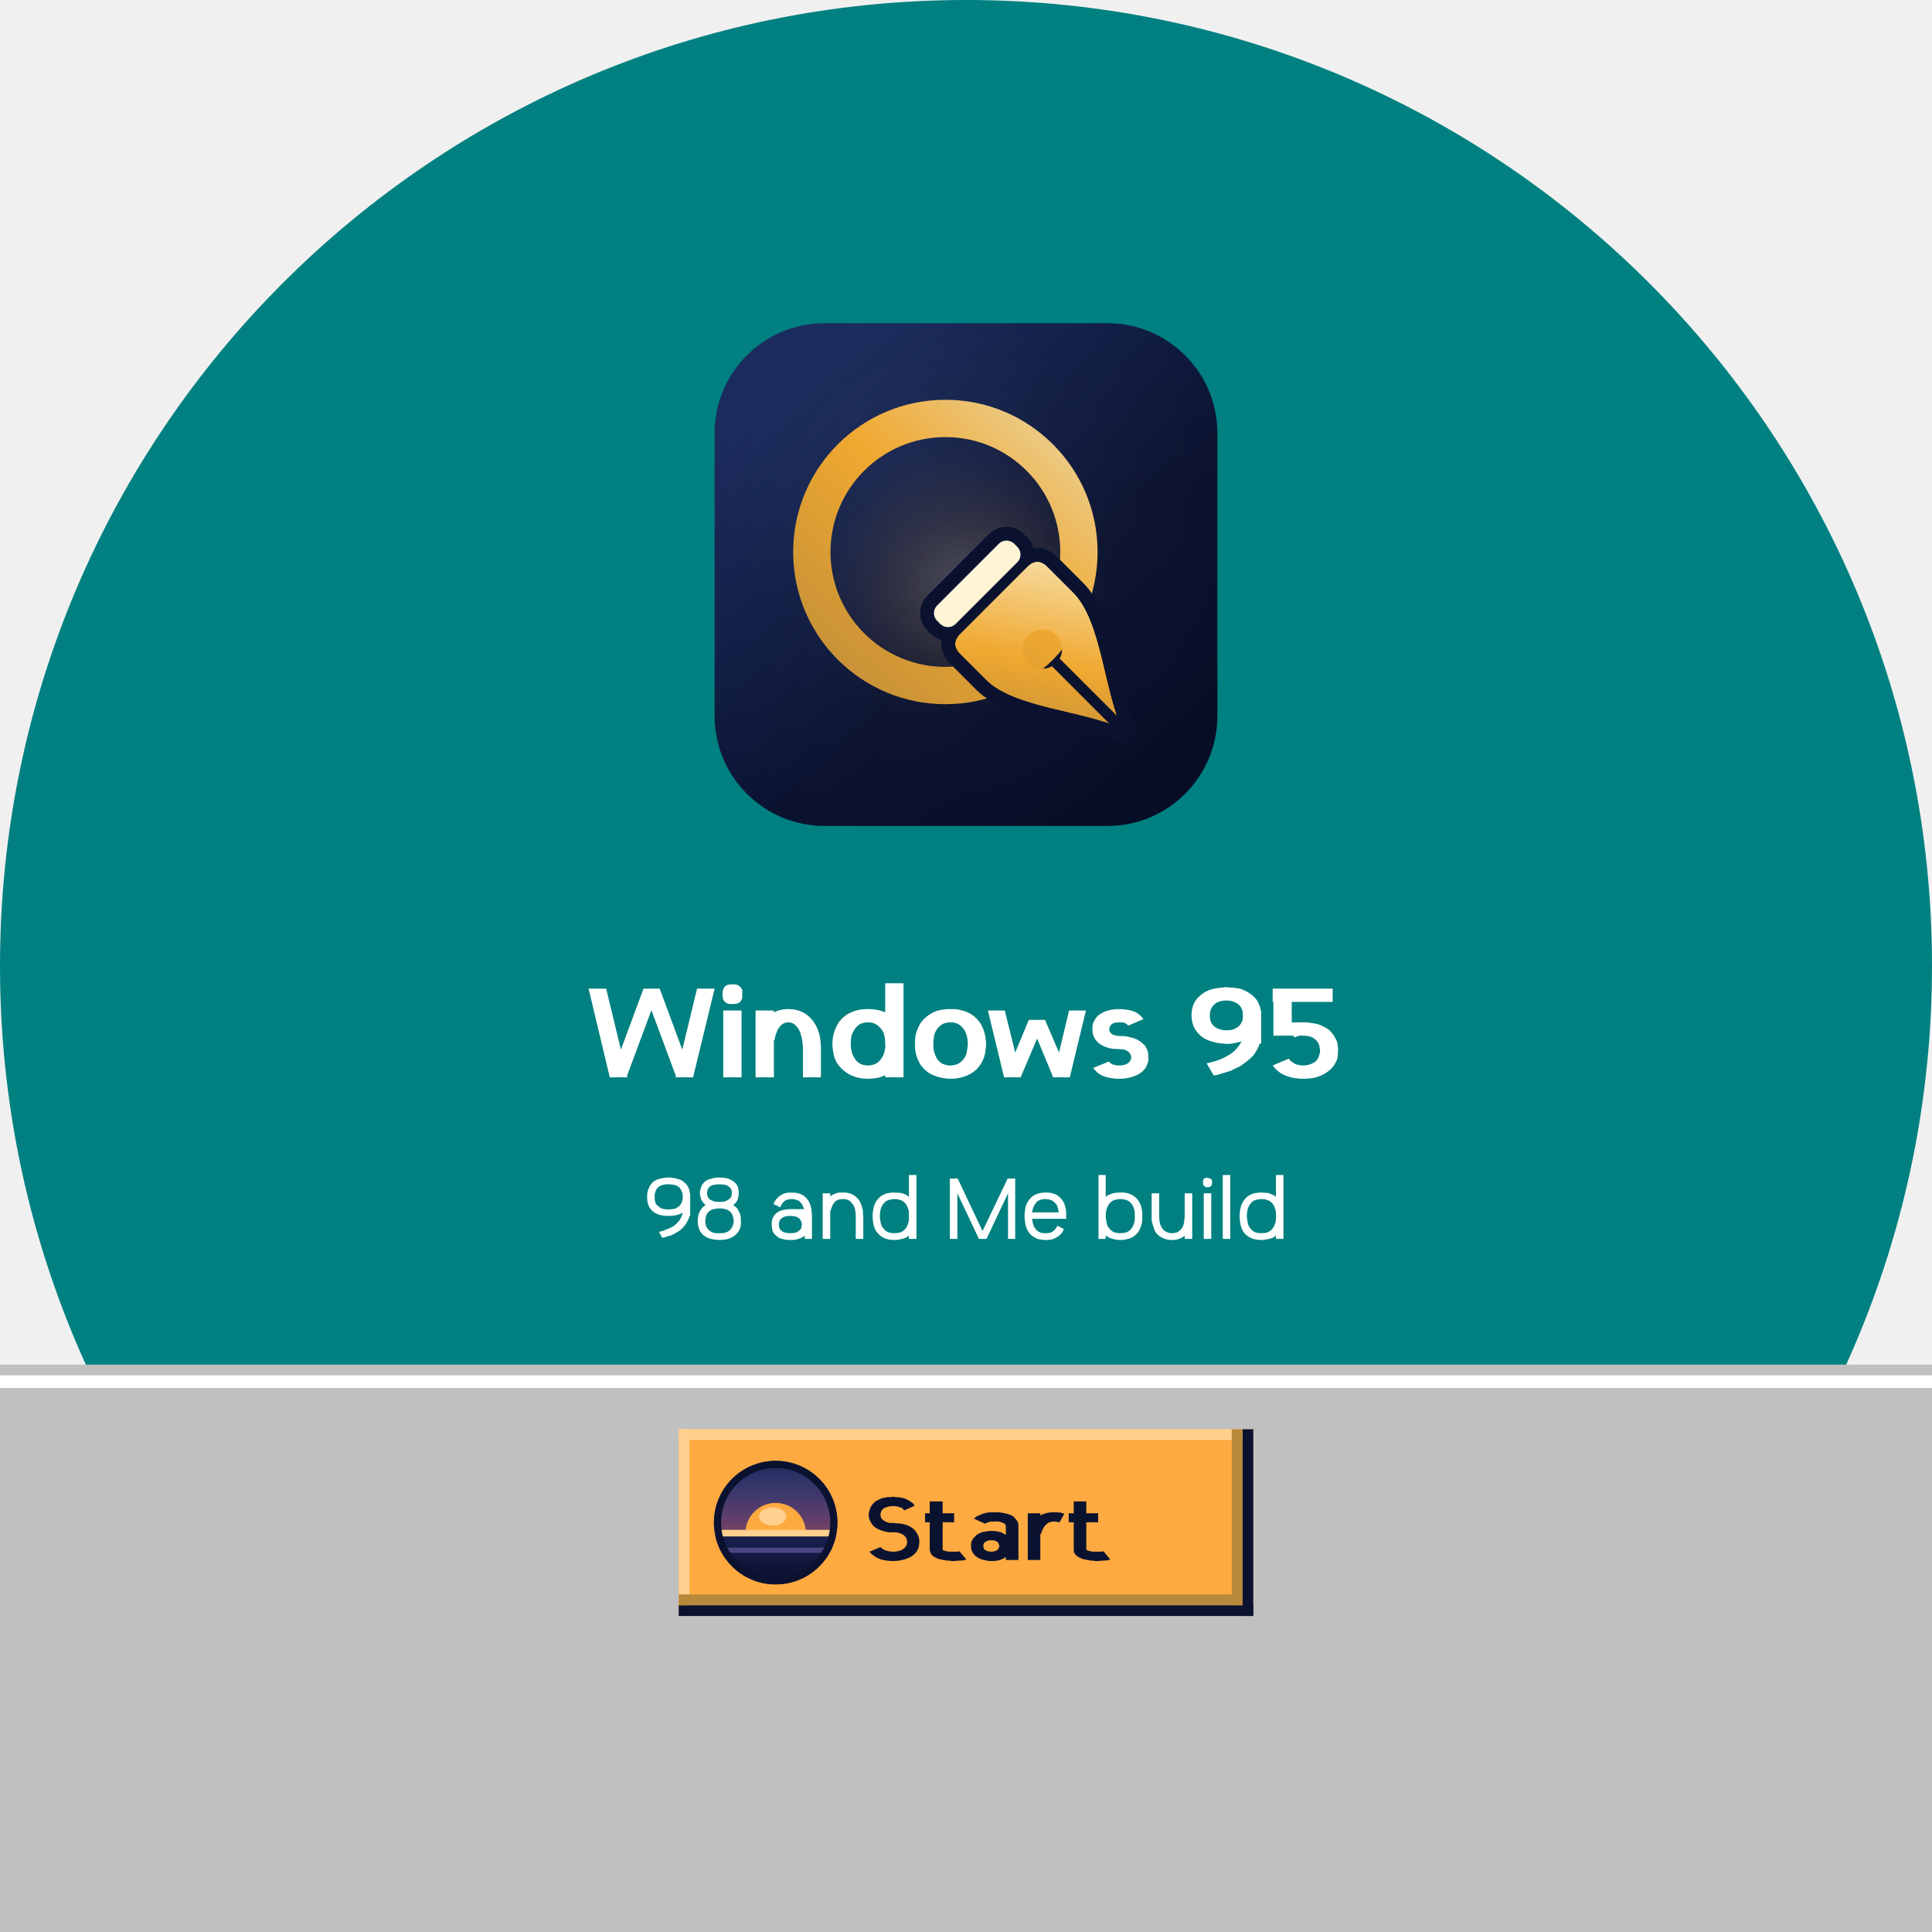
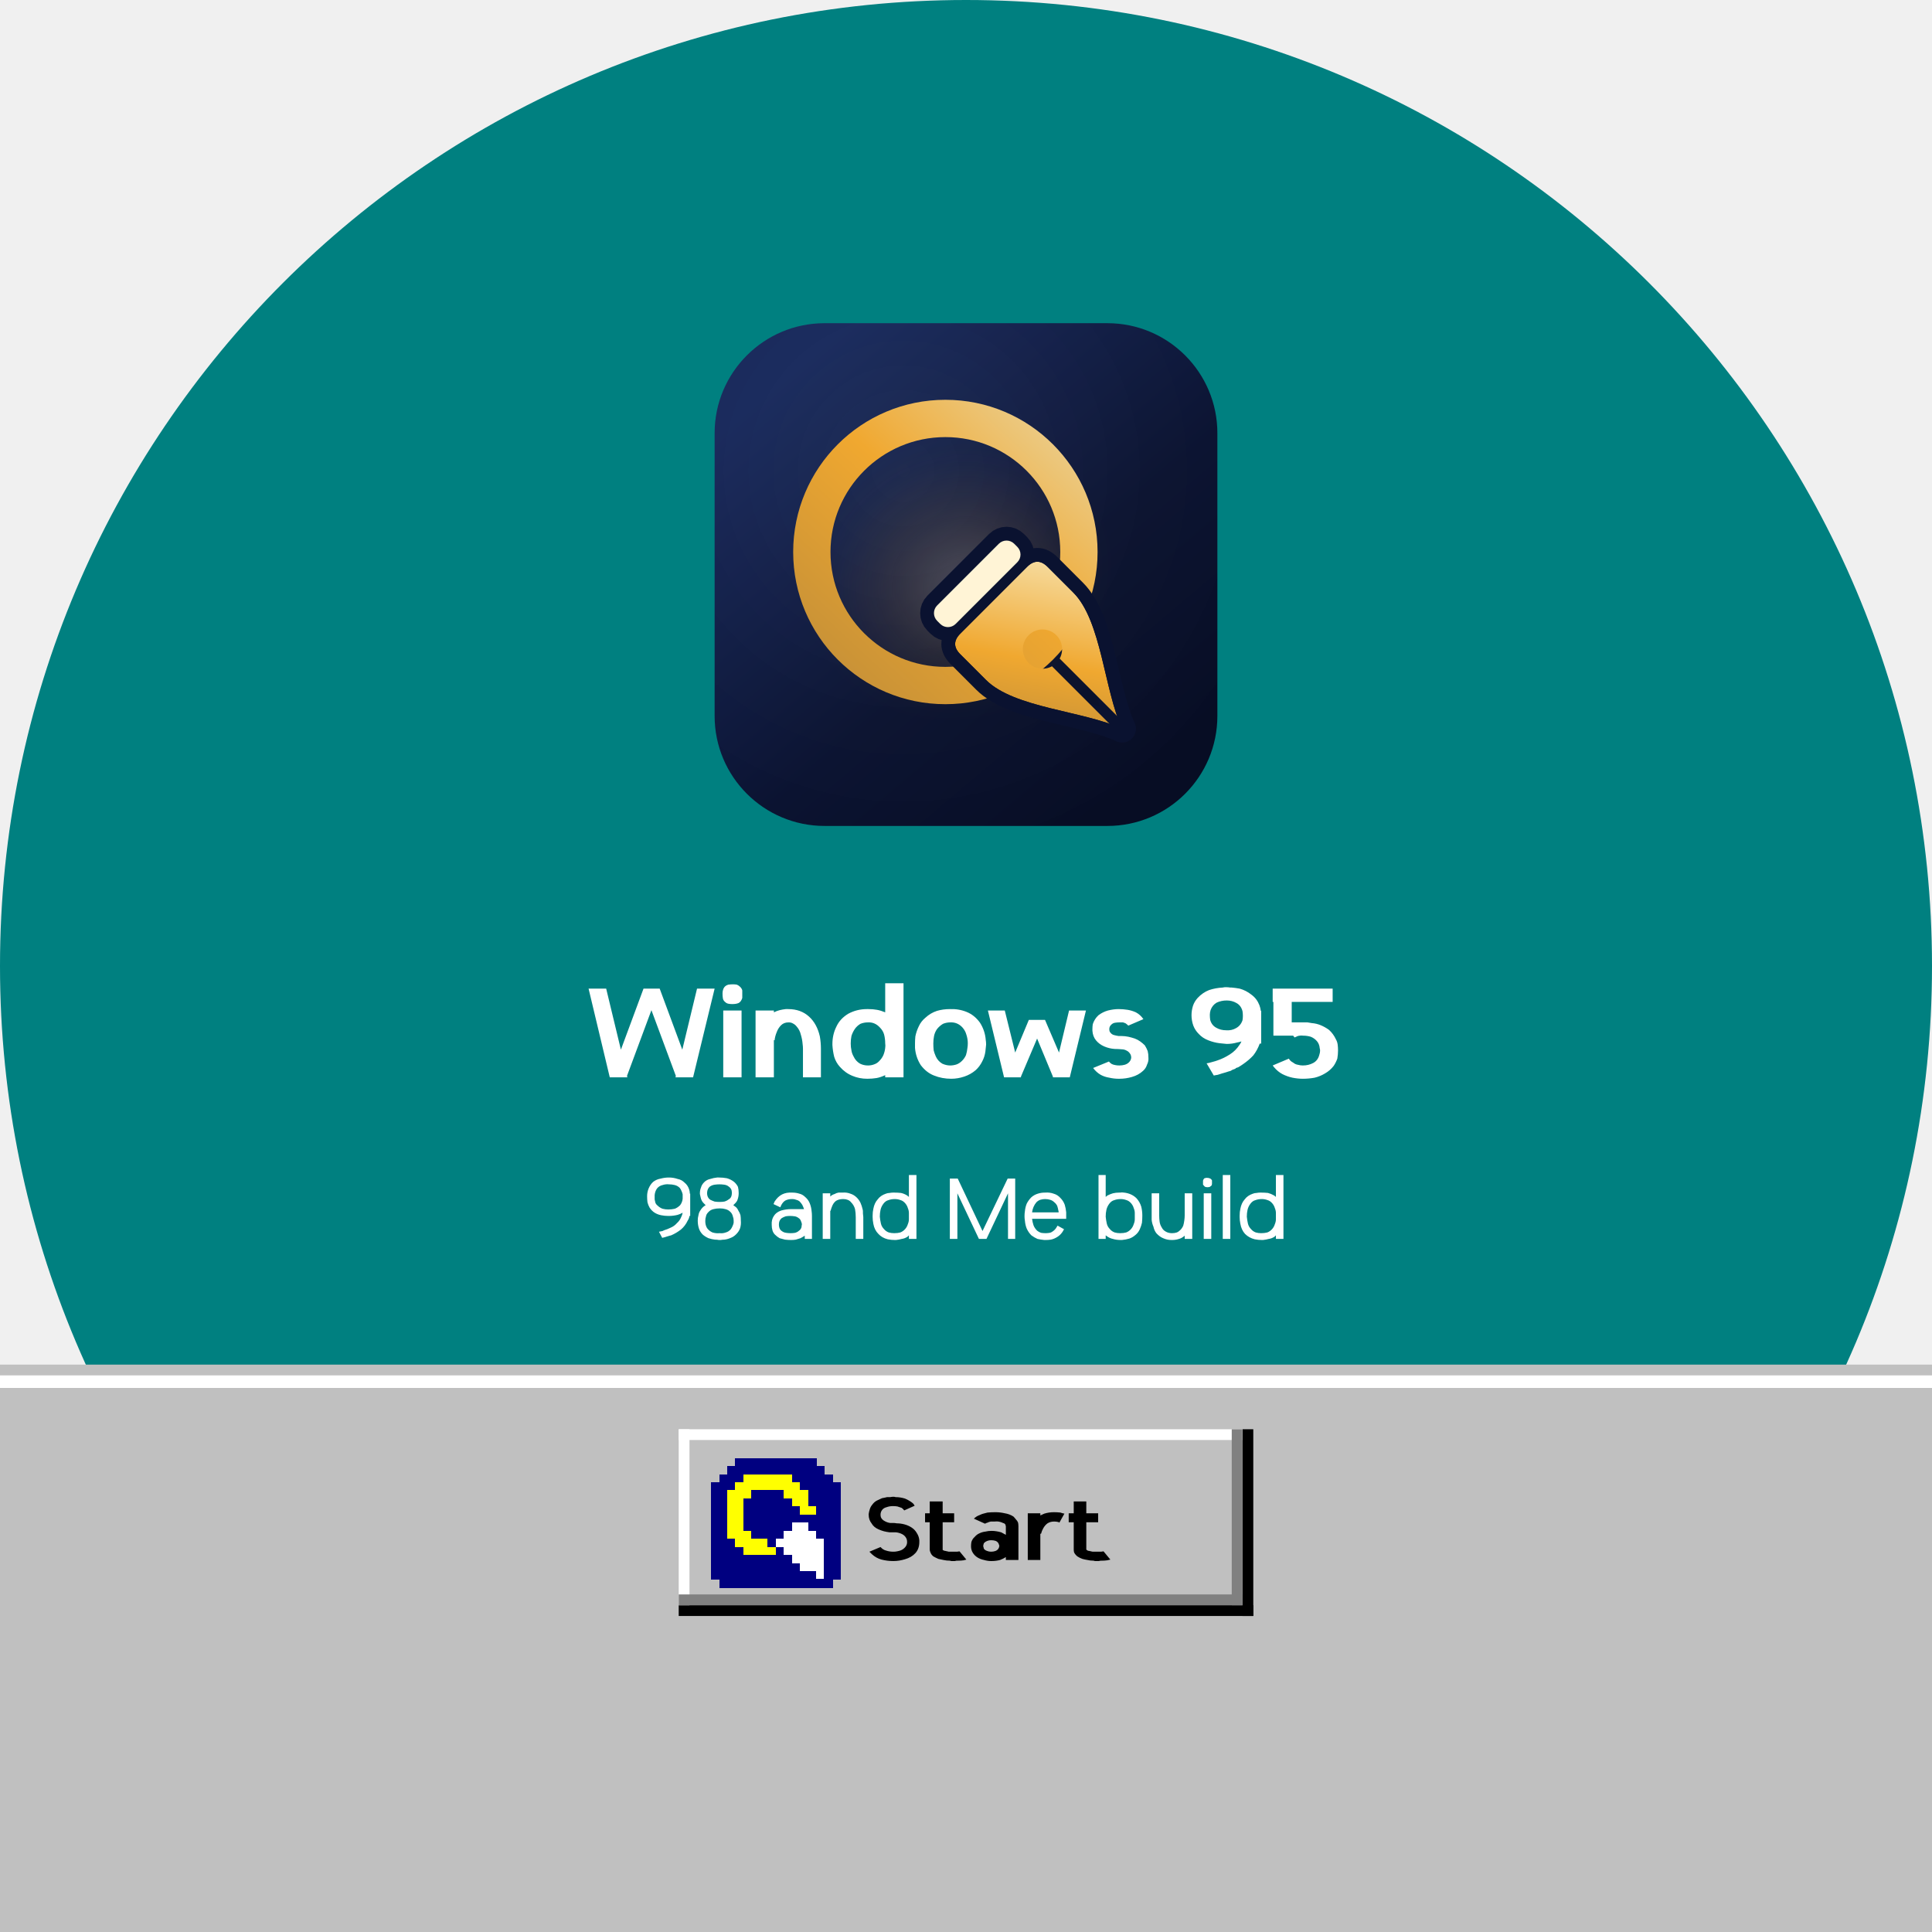
<svg xmlns="http://www.w3.org/2000/svg" width="53.8mm" height="53.8mm" viewBox="-1.5 -1.5 53.8 53.8" data-trim="0 0 50.8 50.8" data-bleed="1.5">
  <g data-shape="round">
    <circle cx="25.4" cy="25.4" r="26.9" fill="#008080" />
    <svg x="18.4" y="7.5" width="14" height="14" viewBox="0 0 1024 1024">
      <defs>
        <linearGradient id="s-w95-emblem-bg" x1="160" y1="96" x2="864" y2="928" gradientUnits="userSpaceOnUse">
          <stop offset="0" stop-color="#16275a" />
          <stop offset=".6" stop-color="#0a1230" />
          <stop offset="1" stop-color="#070d24" />
        </linearGradient>
        <radialGradient id="s-w95-emblem-bloom" cx="0" cy="0" r="1" gradientUnits="userSpaceOnUse" gradientTransform="translate(384 300) scale(820)">
          <stop offset="0" stop-color="#fff" stop-opacity=".05" />
          <stop offset=".55" stop-color="#fff" stop-opacity=".015" />
          <stop offset="1" stop-color="#fff" stop-opacity="0" />
        </radialGradient>
        <linearGradient id="s-w95-emblem-brand" x1="200" y1="860" x2="840" y2="170" gradientUnits="userSpaceOnUse">
          <stop offset="0" stop-color="#b8893a" />
          <stop offset=".55" stop-color="#f0a830" />
          <stop offset="1" stop-color="#e9dcb0" />
        </linearGradient>
        <linearGradient id="s-w95-emblem-nib" x1="0" y1="1" x2="1" y2="0">
          <stop offset="0" stop-color="#b8893a" />
          <stop offset=".5" stop-color="#f0a830" />
          <stop offset="1" stop-color="#f6dca0" />
        </linearGradient>
        <radialGradient id="s-w95-emblem-glow" cx="0" cy="0" r="1" gradientUnits="userSpaceOnUse" gradientTransform="translate(512 540) scale(300 280)">
          <stop offset="0" stop-color="#fff4d6" stop-opacity=".26" />
          <stop offset=".55" stop-color="#f0a830" stop-opacity=".1" />
          <stop offset="1" stop-color="#f0a830" stop-opacity="0" />
        </radialGradient>
        <filter id="s-w95-emblem-soft" x="-40%" y="-40%" width="180%" height="180%" color-interpolation-filters="sRGB">
          <feGaussianBlur stdDeviation="36" />
        </filter>
      </defs>
      <rect width="1024" height="1024" rx="224" fill="url(#s-w95-emblem-bg)" />
      <rect width="1024" height="1024" rx="224" fill="url(#s-w95-emblem-bloom)" />
      <ellipse cx="470" cy="470" rx="280" ry="280" fill="url(#s-w95-emblem-glow)" filter="url(#s-w95-emblem-soft)" />
      <circle cx="470" cy="466" r="272" fill="none" stroke="url(#s-w95-emblem-brand)" stroke-width="76" />
      <g transform="translate(830 826) rotate(-45) scale(0.74)">
        <path d="M0 0C-40 -110 -170 -250 -170 -360L-170 -460Q-170 -500 -130 -500L130 -500Q170 -500 170 -460L170 -360C170 -250 40 -110 0 0Z" fill="none" stroke="#0a1230" stroke-width="76" stroke-linejoin="round" />
        <rect x="-150" y="-600" width="300" height="72" rx="30" fill="none" stroke="#0a1230" stroke-width="76" />
        <mask id="s-w95-emblem-mq" maskUnits="userSpaceOnUse" x="-200" y="-520" width="400" height="540">
          <path d="M0 0C-40 -110 -170 -250 -170 -360L-170 -460Q-170 -500 -130 -500L130 -500Q170 -500 170 -460L170 -360C170 -250 40 -110 0 0Z" fill="#fff" />
          <path d="M0 -10V-270" stroke="#000" stroke-width="30" stroke-linecap="round" />
          <circle cx="0" cy="-310" r="54" fill="#000" />
        </mask>
        <path d="M0 0C-40 -110 -170 -250 -170 -360L-170 -460Q-170 -500 -130 -500L130 -500Q170 -500 170 -460L170 -360C170 -250 40 -110 0 0Z" fill="url(#s-w95-emblem-nib)" mask="url(#s-w95-emblem-mq)" />
        <rect x="-150" y="-600" width="300" height="72" rx="30" fill="#fff4d6" />
      </g>
    </svg>
    <path data-text="Windows 95" data-pt="10" fill="#ffffff" d="M15.79 27.73L16.42 26.03L16.87 26.03L17.5 27.73L17.91 26.03L18.4 26.03L17.8 28.5L17.31 28.5L17.32 28.46L16.64 26.63L15.96 28.46L15.97 28.5L15.48 28.5L14.89 26.03L15.38 26.03L15.79 27.73ZM19.17 26.29Q19.14 26.39 19.07 26.43Q19 26.46 18.9 26.46Q18.89 26.46 18.88 26.46Q18.83 26.46 18.78 26.45Q18.73 26.44 18.69 26.4Q18.64 26.36 18.63 26.3Q18.62 26.24 18.62 26.17Q18.62 26.12 18.63 26.08Q18.64 26.03 18.67 25.99Q18.71 25.94 18.78 25.92Q18.84 25.91 18.91 25.91L18.91 25.91Q18.97 25.91 19.02 25.92Q19.07 25.94 19.11 25.98Q19.16 26.03 19.17 26.08Q19.17 26.14 19.17 26.2Q19.17 26.25 19.17 26.29ZM19.15 28.5L18.64 28.5L18.64 26.64L19.15 26.64L19.15 28.5ZM20.86 28.5L20.86 27.71Q20.86 27.64 20.85 27.57Q20.84 27.44 20.8 27.31Q20.77 27.18 20.68 27.08Q20.64 27.03 20.58 27Q20.53 26.97 20.46 26.97Q20.33 26.97 20.25 27.05Q20.17 27.13 20.13 27.24Q20.08 27.36 20.07 27.47L20.05 27.46L20.05 28.5L19.54 28.5L19.54 26.64L20.05 26.64L20.05 26.69Q20.13 26.65 20.21 26.63Q20.29 26.61 20.38 26.6Q20.42 26.6 20.45 26.6Q20.8 26.6 21.03 26.81Q21.25 27.01 21.33 27.36Q21.36 27.53 21.36 27.71L21.36 28.5L20.86 28.5ZM22.91 28.52Q22.79 28.54 22.65 28.54Q22.43 28.54 22.24 28.46Q22.04 28.38 21.89 28.21Q21.78 28.09 21.73 27.93Q21.69 27.77 21.68 27.6Q21.68 27.58 21.68 27.57Q21.68 27.31 21.79 27.09Q21.89 26.87 22.12 26.73Q22.36 26.6 22.64 26.6Q22.66 26.6 22.68 26.6Q22.81 26.6 22.92 26.62Q23.03 26.64 23.15 26.69L23.15 25.88L23.66 25.88L23.66 28.5L23.15 28.5L23.15 28.44Q23.02 28.5 22.91 28.52ZM22.21 27.75Q22.22 27.83 22.27 27.92Q22.33 28.05 22.45 28.12Q22.55 28.17 22.67 28.17Q22.76 28.17 22.84 28.14Q22.93 28.11 22.99 28.04Q23.06 27.97 23.1 27.88Q23.14 27.78 23.15 27.68Q23.16 27.62 23.15 27.55Q23.15 27.43 23.12 27.31Q23.09 27.2 23 27.11Q22.86 26.96 22.67 26.97Q22.56 26.97 22.46 27.01Q22.36 27.07 22.3 27.16Q22.24 27.25 22.21 27.35Q22.19 27.45 22.19 27.56Q22.19 27.66 22.21 27.75ZM25.94 27.78Q25.92 27.93 25.85 28.06Q25.78 28.2 25.67 28.3Q25.53 28.42 25.35 28.48Q25.17 28.54 24.99 28.54Q24.73 28.54 24.51 28.45Q24.3 28.37 24.14 28.16Q24.07 28.05 24.03 27.93Q23.99 27.81 23.98 27.68Q23.98 27.61 23.98 27.55Q23.98 27.46 23.99 27.36Q24.02 27.21 24.09 27.07Q24.15 26.94 24.27 26.84Q24.41 26.71 24.59 26.65Q24.76 26.6 24.95 26.6Q25.2 26.59 25.42 26.68Q25.64 26.77 25.79 26.98Q25.86 27.09 25.9 27.21Q25.94 27.33 25.95 27.46Q25.96 27.52 25.96 27.59Q25.95 27.68 25.94 27.78ZM24.5 27.75Q24.52 27.83 24.56 27.92Q24.62 28.05 24.74 28.12Q24.85 28.17 24.96 28.17Q25.05 28.17 25.14 28.14Q25.22 28.11 25.29 28.04Q25.36 27.97 25.4 27.88Q25.43 27.78 25.44 27.68Q25.45 27.62 25.45 27.55Q25.45 27.43 25.41 27.31Q25.38 27.2 25.3 27.11Q25.16 26.96 24.96 26.97Q24.86 26.97 24.76 27.01Q24.66 27.07 24.59 27.16Q24.53 27.25 24.51 27.35Q24.49 27.45 24.49 27.56Q24.49 27.66 24.5 27.75ZM26.77 27.81L27.15 26.9L27.6 26.9L27.99 27.81L28.27 26.64L28.74 26.64L28.29 28.5L27.82 28.5L27.82 28.48L27.38 27.42L26.93 28.48L26.93 28.5L26.46 28.5L26.01 26.64L26.48 26.64L26.77 27.81ZM29.73 27.35Q29.82 27.35 29.92 27.37Q30.01 27.39 30.1 27.42Q30.18 27.45 30.25 27.5Q30.32 27.55 30.38 27.61Q30.43 27.69 30.46 27.77Q30.48 27.85 30.48 27.95Q30.49 28.05 30.44 28.15Q30.41 28.25 30.33 28.32Q30.2 28.44 30.02 28.49Q29.85 28.54 29.67 28.54Q29.66 28.54 29.65 28.54Q29.52 28.54 29.39 28.51Q29.26 28.49 29.15 28.43Q29.03 28.36 28.94 28.24L29.38 28.06Q29.41 28.1 29.46 28.13Q29.5 28.15 29.56 28.16Q29.61 28.17 29.67 28.17Q29.75 28.17 29.82 28.15Q29.89 28.13 29.94 28.08Q29.99 28.03 30 27.96Q30 27.95 30 27.94Q30 27.9 29.98 27.86Q29.94 27.79 29.88 27.76Q29.81 27.72 29.74 27.72Q29.64 27.71 29.54 27.71Q29.39 27.7 29.25 27.64Q29.11 27.58 29.02 27.47Q28.93 27.36 28.92 27.2Q28.92 27.18 28.92 27.16Q28.92 27.09 28.93 27.02Q28.98 26.87 29.09 26.77Q29.21 26.68 29.35 26.64Q29.51 26.6 29.65 26.6Q29.77 26.6 29.9 26.62Q30.02 26.64 30.13 26.69Q30.26 26.76 30.34 26.88L29.92 27.06Q29.89 27.03 29.85 27Q29.81 26.98 29.77 26.97Q29.72 26.97 29.67 26.97Q29.61 26.97 29.55 26.98Q29.49 26.99 29.45 27.03Q29.39 27.08 29.39 27.16Q29.39 27.21 29.41 27.24Q29.45 27.3 29.51 27.32Q29.58 27.34 29.65 27.35L29.73 27.35ZM33.62 26.65L33.62 27.56L33.58 27.56Q33.51 27.75 33.4 27.89Q33.28 28.02 33.12 28.13Q33.05 28.18 32.98 28.22L32.92 28.24L32.9 28.26L32.85 28.28L32.82 28.29L32.77 28.32L32.7 28.34L32.64 28.36Q32.53 28.39 32.41 28.43L32.35 28.44L32.3 28.45L32.1 28.11L32.16 28.1L32.34 28.05L32.4 28.03Q32.58 27.97 32.75 27.86Q32.91 27.76 33.02 27.59Q33.05 27.55 33.07 27.5Q33.01 27.52 32.95 27.53Q32.81 27.57 32.66 27.57Q32.55 27.56 32.46 27.55Q32.3 27.53 32.15 27.47Q31.99 27.41 31.88 27.29Q31.78 27.19 31.73 27.06Q31.68 26.92 31.68 26.77Q31.68 26.64 31.72 26.51Q31.76 26.39 31.85 26.29Q31.99 26.14 32.17 26.07Q32.35 26.01 32.55 26Q32.59 25.99 32.63 25.99Q32.7 25.99 32.76 26L32.8 26Q32.91 26.01 33.02 26.03Q33.2 26.08 33.35 26.2Q33.5 26.31 33.57 26.49Q33.6 26.57 33.61 26.65L33.62 26.65ZM32.2 26.9Q32.24 27.05 32.37 27.12Q32.49 27.19 32.65 27.19Q32.8 27.2 32.92 27.13Q33.05 27.06 33.1 26.91Q33.11 26.85 33.11 26.79Q33.11 26.72 33.1 26.66Q33.06 26.5 32.93 26.43Q32.81 26.36 32.66 26.36Q32.51 26.36 32.38 26.42Q32.26 26.49 32.21 26.63Q32.19 26.7 32.19 26.76Q32.19 26.83 32.2 26.9ZM34.47 26.97L34.91 26.97L34.91 26.97Q34.97 26.98 35.03 26.99Q35.16 27 35.28 27.05Q35.4 27.1 35.51 27.18Q35.63 27.29 35.7 27.44Q35.74 27.51 35.75 27.59Q35.76 27.67 35.76 27.75Q35.76 27.86 35.74 27.98Q35.7 28.09 35.64 28.18Q35.54 28.31 35.4 28.39Q35.27 28.47 35.11 28.51Q34.95 28.54 34.78 28.54Q34.64 28.54 34.49 28.51Q34.35 28.48 34.21 28.41Q34.08 28.34 33.98 28.22Q33.95 28.19 33.96 28.19L33.96 28.2Q33.97 28.2 33.94 28.17L34.39 27.98Q34.43 28.05 34.51 28.09Q34.57 28.14 34.64 28.15Q34.71 28.17 34.78 28.17Q34.94 28.17 35.07 28.1Q35.2 28.03 35.24 27.87Q35.26 27.81 35.26 27.76Q35.26 27.72 35.25 27.69Q35.24 27.57 35.17 27.49Q35.1 27.41 35 27.37Q34.9 27.34 34.79 27.34Q34.72 27.33 34.64 27.35Q34.6 27.37 34.55 27.39L34.51 27.34L33.96 27.34L33.96 26.4L33.94 26.4L33.94 26.03L35.61 26.03L35.61 26.4L34.47 26.4L34.47 26.97Z" />
    <path data-text="98 and Me build" data-pt="6.8" fill="#ffffff" d="M17.72 31.74L17.72 32.36L17.7 32.36Q17.69 32.43 17.65 32.49Q17.58 32.64 17.46 32.74Q17.33 32.84 17.19 32.9L17.15 32.91L17.05 32.94L17.02 32.95L16.98 32.96L16.94 32.97L16.85 32.8L16.95 32.78L16.99 32.76Q17.09 32.73 17.19 32.68Q17.28 32.64 17.35 32.56Q17.43 32.49 17.47 32.39Q17.5 32.33 17.51 32.27Q17.44 32.31 17.37 32.33Q17.25 32.36 17.12 32.36Q17.11 32.36 17.11 32.36Q17.01 32.36 16.91 32.34Q16.81 32.32 16.73 32.27Q16.65 32.22 16.59 32.13Q16.55 32.06 16.53 31.98Q16.52 31.9 16.52 31.81Q16.52 31.7 16.56 31.6Q16.61 31.48 16.69 31.41Q16.78 31.34 16.9 31.32Q17.01 31.29 17.13 31.29Q17.25 31.29 17.37 31.33Q17.48 31.35 17.56 31.43Q17.65 31.5 17.69 31.62Q17.71 31.68 17.71 31.74L17.72 31.74ZM16.73 31.9Q16.74 31.95 16.75 31.99Q16.77 32.04 16.81 32.07Q16.87 32.13 16.95 32.16Q17.03 32.18 17.11 32.18Q17.2 32.18 17.29 32.16Q17.37 32.13 17.44 32.06Q17.5 31.98 17.51 31.88Q17.51 31.85 17.51 31.82Q17.51 31.79 17.51 31.76Q17.5 31.71 17.48 31.67Q17.46 31.62 17.43 31.58Q17.37 31.52 17.29 31.5Q17.21 31.48 17.13 31.48Q17.04 31.47 16.95 31.5Q16.86 31.52 16.8 31.59Q16.74 31.67 16.73 31.78Q16.73 31.81 16.73 31.84Q16.73 31.87 16.73 31.9ZM18.52 33.03Q18.47 33.02 18.41 33.02Q18.32 33.01 18.23 32.98Q18.14 32.94 18.07 32.88Q17.99 32.8 17.96 32.7Q17.93 32.6 17.93 32.49Q17.93 32.41 17.95 32.34Q17.96 32.27 18 32.21Q18.06 32.11 18.15 32.06Q18.12 32.03 18.09 32Q18.06 31.97 18.04 31.93Q18.02 31.89 18.01 31.84Q18 31.8 17.99 31.75Q17.99 31.74 17.99 31.73Q17.99 31.64 18.02 31.57Q18.04 31.49 18.11 31.42Q18.18 31.35 18.28 31.33Q18.37 31.3 18.47 31.29L18.52 31.29Q18.63 31.29 18.74 31.31Q18.85 31.34 18.94 31.41Q19.01 31.47 19.05 31.55Q19.07 31.63 19.07 31.72Q19.07 31.73 19.07 31.73Q19.07 31.78 19.06 31.83Q19.05 31.88 19.03 31.93Q19.01 31.97 18.98 32Q18.95 32.03 18.92 32.06Q18.96 32.09 19 32.12Q19.04 32.16 19.06 32.21Q19.1 32.27 19.12 32.34Q19.13 32.41 19.13 32.49Q19.14 32.6 19.11 32.7Q19.08 32.79 19 32.87Q18.93 32.94 18.85 32.97Q18.76 33.01 18.67 33.02Q18.62 33.02 18.57 33.03L18.52 33.03ZM18.2 31.8Q18.22 31.87 18.28 31.91Q18.34 31.94 18.4 31.96Q18.47 31.97 18.54 31.97Q18.61 31.97 18.67 31.96Q18.74 31.94 18.79 31.9Q18.85 31.87 18.87 31.8Q18.88 31.76 18.88 31.72Q18.88 31.68 18.87 31.64Q18.85 31.58 18.79 31.54Q18.74 31.5 18.67 31.49Q18.6 31.48 18.54 31.48Q18.53 31.48 18.53 31.48Q18.47 31.48 18.4 31.49Q18.33 31.5 18.27 31.54Q18.22 31.58 18.2 31.65Q18.19 31.69 18.19 31.73Q18.19 31.76 18.2 31.8ZM18.15 32.6Q18.16 32.65 18.19 32.7Q18.25 32.78 18.34 32.82Q18.44 32.85 18.54 32.84Q18.63 32.85 18.71 32.82Q18.79 32.8 18.85 32.73Q18.88 32.69 18.9 32.64Q18.92 32.6 18.93 32.55Q18.93 32.52 18.93 32.49Q18.93 32.43 18.91 32.38Q18.89 32.29 18.83 32.24Q18.78 32.19 18.7 32.17Q18.63 32.15 18.55 32.15Q18.54 32.15 18.54 32.15Q18.45 32.15 18.37 32.17Q18.28 32.19 18.22 32.26Q18.17 32.31 18.16 32.37Q18.14 32.43 18.14 32.5Q18.14 32.56 18.15 32.6ZM21.11 33L20.91 33L20.91 32.91Q20.85 32.95 20.79 32.98Q20.73 33 20.66 33.02Q20.6 33.03 20.53 33.03Q20.45 33.03 20.36 33.02Q20.29 33 20.21 32.98Q20.14 32.94 20.08 32.88Q20.03 32.83 20.01 32.76Q19.99 32.69 19.99 32.61Q19.98 32.46 20.05 32.36Q20.11 32.26 20.25 32.21Q20.32 32.19 20.39 32.18Q20.46 32.17 20.53 32.17Q20.54 32.17 20.55 32.17L20.89 32.17Q20.87 32.11 20.84 32.05Q20.81 32 20.76 31.95Q20.72 31.92 20.67 31.91Q20.62 31.89 20.57 31.89Q20.56 31.89 20.55 31.89Q20.45 31.89 20.37 31.93Q20.3 31.97 20.25 32.07Q20.24 32.1 20.23 32.12L20.04 32.03Q20.06 31.99 20.07 31.96Q20.16 31.82 20.28 31.76Q20.4 31.7 20.56 31.71Q20.67 31.71 20.76 31.74Q20.85 31.76 20.93 31.84Q21.01 31.91 21.05 32.01Q21.09 32.11 21.1 32.22Q21.11 32.29 21.11 32.36L21.11 33ZM20.2 32.68Q20.22 32.75 20.27 32.78Q20.32 32.82 20.39 32.83Q20.45 32.84 20.52 32.84Q20.58 32.84 20.64 32.83Q20.71 32.81 20.75 32.77Q20.8 32.74 20.82 32.67Q20.82 32.63 20.83 32.6Q20.83 32.56 20.81 32.52Q20.79 32.45 20.74 32.42Q20.69 32.38 20.63 32.37Q20.56 32.36 20.5 32.36Q20.44 32.36 20.38 32.37Q20.32 32.39 20.27 32.42Q20.22 32.46 20.2 32.52Q20.19 32.56 20.19 32.6Q20.19 32.64 20.2 32.68ZM22.33 33L22.33 32.4Q22.33 32.28 22.31 32.17Q22.28 32.06 22.2 31.98Q22.16 31.93 22.1 31.91Q22.05 31.89 21.98 31.89Q21.86 31.89 21.78 31.94Q21.7 32 21.66 32.12Q21.64 32.17 21.63 32.22L21.62 32.21L21.62 33L21.41 33L21.41 31.73L21.62 31.73L21.62 31.82Q21.67 31.77 21.74 31.75Q21.79 31.72 21.85 31.71Q21.91 31.71 21.96 31.71Q22.08 31.7 22.18 31.74Q22.28 31.77 22.36 31.85Q22.42 31.91 22.46 31.99Q22.5 32.08 22.52 32.17Q22.53 32.2 22.53 32.24L22.53 32.29L22.54 32.39L22.54 33L22.33 33ZM23.42 33.03Q23.32 33.03 23.22 33.01Q23.06 32.97 22.96 32.86Q22.85 32.75 22.82 32.58Q22.8 32.48 22.8 32.39L22.8 32.35Q22.8 32.25 22.82 32.16Q22.85 32 22.94 31.9Q23.02 31.79 23.17 31.74Q23.22 31.72 23.27 31.72Q23.32 31.71 23.37 31.71L23.4 31.71Q23.5 31.71 23.59 31.72Q23.68 31.74 23.76 31.79Q23.79 31.81 23.81 31.83L23.81 31.22L24.02 31.22L24.02 33L23.81 33L23.81 32.9Q23.79 32.92 23.77 32.94Q23.69 32.99 23.61 33Q23.54 33.02 23.45 33.03L23.42 33.03ZM23.03 32.57Q23.05 32.66 23.12 32.73Q23.17 32.79 23.25 32.82Q23.32 32.84 23.4 32.84Q23.5 32.84 23.57 32.82Q23.65 32.79 23.71 32.72Q23.76 32.66 23.78 32.59Q23.81 32.52 23.81 32.45Q23.81 32.4 23.81 32.35Q23.81 32.32 23.81 32.28Q23.81 32.21 23.78 32.14Q23.76 32.07 23.71 32.01Q23.65 31.94 23.58 31.92Q23.5 31.89 23.42 31.89Q23.32 31.89 23.24 31.92Q23.16 31.94 23.1 32.02Q23.04 32.1 23.02 32.19Q23 32.28 23 32.38Q23.01 32.48 23.03 32.57ZM25.16 33L24.95 33L24.95 31.32L25.17 31.32L25.86 32.78L26.56 31.32L26.77 31.32L26.77 33L26.57 33L26.57 31.73L25.97 33L25.76 33L25.16 31.73L25.16 33ZM28.09 32.8Q28.03 32.89 27.95 32.94Q27.86 33 27.76 33.02Q27.69 33.03 27.61 33.03Q27.6 33.03 27.58 33.03Q27.48 33.02 27.39 33Q27.3 32.96 27.22 32.9Q27.14 32.82 27.09 32.71Q27.05 32.61 27.04 32.49Q27.03 32.43 27.03 32.38L27.03 32.35Q27.03 32.29 27.04 32.23Q27.05 32.12 27.09 32.02Q27.14 31.92 27.22 31.84Q27.3 31.77 27.4 31.74Q27.49 31.71 27.6 31.71Q27.61 31.71 27.61 31.71Q27.73 31.7 27.84 31.74Q27.95 31.77 28.03 31.86Q28.11 31.94 28.15 32.05Q28.18 32.15 28.19 32.26L28.19 32.26L28.19 32.44L27.24 32.44Q27.25 32.53 27.28 32.62Q27.31 32.7 27.38 32.77Q27.43 32.81 27.49 32.83Q27.55 32.84 27.62 32.84Q27.67 32.84 27.73 32.83Q27.78 32.82 27.83 32.78Q27.87 32.75 27.9 32.71Q27.92 32.68 27.95 32.63L28.13 32.73Q28.11 32.77 28.09 32.8ZM27.98 32.26Q27.98 32.23 27.97 32.2Q27.96 32.14 27.94 32.08Q27.91 32.02 27.86 31.98Q27.81 31.93 27.74 31.91Q27.68 31.89 27.6 31.89Q27.54 31.89 27.47 31.91Q27.41 31.93 27.36 31.98Q27.31 32.04 27.28 32.11Q27.25 32.18 27.24 32.26L27.98 32.26ZM29.71 33.03Q29.59 33.03 29.49 33Q29.39 32.98 29.29 32.9L29.29 33L29.09 33L29.09 31.22L29.29 31.22L29.29 31.83Q29.32 31.81 29.34 31.79Q29.42 31.75 29.49 31.73Q29.57 31.71 29.66 31.71L29.69 31.71Q29.74 31.7 29.8 31.71Q29.9 31.72 29.99 31.76Q30.08 31.8 30.15 31.87Q30.24 31.97 30.28 32.1Q30.31 32.22 30.31 32.35Q30.31 32.45 30.3 32.55Q30.28 32.64 30.24 32.73Q30.2 32.82 30.13 32.88Q30.04 32.96 29.95 32.99Q29.85 33.02 29.74 33.03L29.71 33.03ZM29.32 32.57Q29.34 32.66 29.41 32.73Q29.46 32.79 29.54 32.82Q29.61 32.84 29.69 32.84Q29.79 32.84 29.86 32.82Q29.94 32.79 30 32.72Q30.05 32.66 30.07 32.59Q30.1 32.52 30.1 32.45Q30.1 32.4 30.1 32.35Q30.1 32.32 30.1 32.28Q30.1 32.21 30.07 32.14Q30.05 32.07 30 32.01Q29.94 31.94 29.87 31.92Q29.79 31.89 29.71 31.89Q29.61 31.89 29.53 31.92Q29.45 31.94 29.39 32.02Q29.33 32.1 29.31 32.19Q29.29 32.28 29.29 32.38Q29.3 32.48 29.32 32.57ZM31.7 31.73L31.7 33L31.49 33L31.49 32.91Q31.41 32.98 31.33 33Q31.24 33.03 31.14 33.03Q31.13 33.03 31.12 33.03Q31 33.03 30.89 32.98Q30.79 32.94 30.7 32.84Q30.64 32.76 30.62 32.66Q30.58 32.57 30.57 32.47Q30.57 32.41 30.57 32.35L30.57 31.73L30.78 31.73L30.78 32.35Q30.78 32.43 30.79 32.51Q30.8 32.6 30.85 32.68Q30.89 32.76 30.97 32.8Q31.04 32.84 31.14 32.84Q31.21 32.84 31.27 32.82Q31.32 32.8 31.37 32.75Q31.42 32.7 31.45 32.63Q31.47 32.56 31.48 32.48Q31.49 32.41 31.49 32.34L31.49 31.73L31.7 31.73ZM32.25 31.46Q32.25 31.48 32.24 31.51Q32.22 31.53 32.19 31.55Q32.16 31.56 32.13 31.56L32.12 31.56Q32.09 31.56 32.06 31.55Q32.04 31.54 32.02 31.51Q32 31.5 32 31.48Q32 31.46 32 31.44Q32 31.41 32 31.39Q32 31.37 32.01 31.35Q32.02 31.33 32.04 31.31Q32.06 31.31 32.08 31.3Q32.1 31.3 32.12 31.3Q32.15 31.3 32.18 31.31Q32.21 31.32 32.23 31.34Q32.24 31.35 32.25 31.37Q32.25 31.4 32.25 31.42Q32.25 31.44 32.25 31.46ZM32.23 33L32.02 33L32.02 31.73L32.23 31.73L32.23 33ZM32.76 33L32.55 33L32.55 31.22L32.76 31.22L32.76 33ZM33.64 33.03Q33.54 33.03 33.44 33.01Q33.28 32.97 33.17 32.86Q33.07 32.75 33.04 32.58Q33.02 32.48 33.02 32.39L33.02 32.35Q33.02 32.25 33.04 32.16Q33.07 32 33.16 31.9Q33.24 31.79 33.39 31.74Q33.44 31.72 33.49 31.72Q33.54 31.71 33.59 31.71L33.62 31.71Q33.72 31.71 33.81 31.72Q33.89 31.74 33.98 31.79Q34.01 31.81 34.03 31.83L34.03 31.22L34.24 31.22L34.24 33L34.03 33L34.03 32.9Q34.01 32.92 33.99 32.94Q33.91 32.99 33.83 33Q33.76 33.02 33.67 33.03L33.64 33.03ZM33.25 32.57Q33.27 32.66 33.34 32.73Q33.39 32.79 33.47 32.82Q33.54 32.84 33.62 32.84Q33.71 32.84 33.79 32.82Q33.87 32.79 33.93 32.72Q33.98 32.66 34 32.59Q34.03 32.52 34.03 32.45Q34.03 32.4 34.03 32.35Q34.03 32.32 34.03 32.28Q34.03 32.21 34 32.14Q33.98 32.07 33.93 32.01Q33.87 31.94 33.8 31.92Q33.72 31.89 33.64 31.89Q33.54 31.89 33.46 31.92Q33.38 31.94 33.32 32.02Q33.26 32.1 33.24 32.19Q33.22 32.28 33.22 32.38Q33.23 32.48 33.25 32.57Z" />
    <rect x="-1.5" y="36.5" width="53.8" height="20" fill="#c0c0c0" />
    <rect x="-1.5" y="36.8" width="53.8" height="0.35" fill="#ffffff" />
-     <rect x="17.4" y="38.3" width="16" height="5.2" fill="#ffaa40" />
-     <rect x="17.4" y="43.2" width="16" height="0.3" fill="#0a1230" />
-     <rect x="33.1" y="38.3" width="0.3" height="5.2" fill="#0a1230" />
-     <rect x="17.4" y="38.3" width="15.7" height="0.3" fill="#ffd08e" />
-     <rect x="17.4" y="38.3" width="0.3" height="4.9" fill="#ffd08e" />
-     <rect x="17.4" y="42.9" width="15.7" height="0.3" fill="#b8893a" />
-     <rect x="32.8" y="38.3" width="0.3" height="4.9" fill="#b8893a" />
-     <svg x="18.1" y="38.9" width="4" height="4" viewBox="0 0 160 160">
-       <defs>
-         <linearGradient id="orb3-sky" x1="0" y1="11.2" x2="0" y2="91.711" gradientUnits="userSpaceOnUse">
-           <stop offset="0" stop-color="#1f2554" />
-           <stop offset="0.167" stop-color="#2a3164" />
-           <stop offset="0.333" stop-color="#35366a" />
-           <stop offset="0.5" stop-color="#42396c" />
-           <stop offset="0.667" stop-color="#523d6c" />
-           <stop offset="0.833" stop-color="#643f68" />
-           <stop offset="1" stop-color="#7a4562" />
-         </linearGradient>
-         <linearGradient id="orb3-deep" x1="0" y1="91.711" x2="0" y2="153.631" gradientUnits="userSpaceOnUse">
-           <stop offset="0" stop-color="#1a2050" />
-           <stop offset="1" stop-color="#090e2a" />
-         </linearGradient>
-         <clipPath id="orb3-disc">
-           <circle cx="80" cy="80" r="68.8" />
-         </clipPath>
-         <clipPath id="orb3-above">
-           <rect x="0" y="0" width="200" height="91.711" />
-         </clipPath>
-       </defs>
-       <g clip-path="url(#orb3-disc)">
-         <rect x="0" y="11.2" width="200" height="80.511" fill="url(#orb3-sky)" />
-         <rect x="0" y="91.711" width="200" height="68.289" fill="url(#orb3-deep)" />
-         <g clip-path="url(#orb3-above)">
-           <circle cx="80" cy="91.711" r="33.668" fill="#ffaa40" />
-           <ellipse cx="76.633" cy="73.193" rx="15.151" ry="10.1" fill="#ffd08e" />
-         </g>
-         <rect x="0" y="88.051" width="200" height="7.319" fill="#ffd08e" />
-         <rect x="0" y="107.813" width="200" height="5.855" fill="#4a4580" />
-       </g>
-       <circle cx="80" cy="80" r="64.8" fill="none" stroke="#0a1230" stroke-width="8" />
-     </svg>
-     <path data-text="Start" data-pt="7" fill="#0a1230" d="M23.61 40.49Q23.56 40.47 23.49 40.45Q23.43 40.44 23.37 40.44Q23.27 40.44 23.19 40.47Q23.11 40.49 23.07 40.54Q23.02 40.6 23.02 40.68Q23.02 40.71 23.03 40.75Q23.06 40.82 23.14 40.86Q23.21 40.9 23.29 40.91Q23.33 40.91 23.38 40.91Q23.42 40.91 23.47 40.92Q23.58 40.92 23.69 40.95Q23.8 40.98 23.89 41.04Q23.98 41.1 24.03 41.19Q24.09 41.28 24.1 41.39Q24.1 41.42 24.1 41.44Q24.1 41.63 23.99 41.75Q23.88 41.87 23.7 41.92Q23.54 41.97 23.38 41.97Q23.37 41.97 23.37 41.97Q23.21 41.97 23.05 41.93Q22.9 41.89 22.78 41.78Q22.74 41.74 22.71 41.71L23.02 41.58Q23.09 41.66 23.18 41.68Q23.27 41.71 23.38 41.71Q23.43 41.71 23.48 41.7Q23.54 41.69 23.59 41.67Q23.66 41.64 23.71 41.58Q23.76 41.52 23.76 41.44Q23.76 41.38 23.74 41.34Q23.7 41.26 23.62 41.22Q23.54 41.18 23.45 41.17Q23.41 41.17 23.36 41.17Q23.31 41.17 23.27 41.17Q23.19 41.16 23.11 41.14Q23.04 41.12 22.97 41.09Q22.83 41.03 22.77 40.92Q22.69 40.82 22.69 40.68Q22.69 40.67 22.69 40.66Q22.7 40.59 22.72 40.53Q22.74 40.46 22.79 40.4Q22.84 40.33 22.91 40.29Q22.99 40.25 23.06 40.22Q23.11 40.21 23.16 40.2L23.2 40.19L23.25 40.19L23.29 40.19Q23.34 40.18 23.38 40.18Q23.41 40.18 23.44 40.19Q23.57 40.19 23.7 40.23Q23.82 40.28 23.92 40.36Q23.95 40.39 23.97 40.43L23.68 40.56Q23.65 40.52 23.61 40.49ZM24.77 41.94Q24.71 41.93 24.63 41.91Q24.56 41.88 24.49 41.84Q24.43 41.79 24.41 41.73Q24.39 41.69 24.39 41.65L24.39 40.89L24.26 40.89L24.26 40.64L24.39 40.64L24.39 40.31L24.75 40.31L24.75 40.64L25.07 40.64L25.07 40.89L24.75 40.89L24.75 41.65Q24.75 41.65 24.75 41.66Q24.76 41.67 24.79 41.68Q24.81 41.69 24.84 41.69Q24.86 41.7 24.88 41.7L24.92 41.71L25 41.71L25.11 41.71L25.15 41.71L25.22 41.7L25.41 41.93Q25.37 41.94 25.33 41.95Q25.26 41.96 25.18 41.96L25.14 41.96L25.09 41.97L24.99 41.97L24.95 41.96Q24.86 41.96 24.77 41.94ZM26.35 41.94Q26.24 41.97 26.11 41.97Q26.11 41.97 26.1 41.97Q26 41.97 25.9 41.94Q25.8 41.92 25.72 41.87Q25.64 41.82 25.59 41.74Q25.54 41.66 25.54 41.56Q25.54 41.5 25.55 41.44Q25.58 41.35 25.64 41.3Q25.7 41.23 25.77 41.2Q25.85 41.16 25.94 41.15Q26.02 41.13 26.11 41.13Q26.18 41.13 26.24 41.14Q26.31 41.15 26.38 41.17Q26.44 41.2 26.51 41.24L26.51 41Q26.5 40.98 26.5 40.96Q26.48 40.92 26.43 40.91Q26.39 40.89 26.35 40.88Q26.28 40.86 26.2 40.87Q26.15 40.87 26.09 40.87Q26.04 40.88 26 40.9Q25.96 40.91 25.93 40.93L25.62 40.79Q25.69 40.72 25.78 40.69Q25.86 40.65 25.96 40.63L26 40.62Q26.1 40.61 26.22 40.61Q26.35 40.61 26.48 40.64Q26.61 40.66 26.72 40.73Q26.76 40.77 26.79 40.81Q26.83 40.85 26.85 40.9Q26.86 40.95 26.86 41L26.86 41.94L26.51 41.94L26.51 41.86Q26.43 41.91 26.35 41.94ZM25.89 41.59Q25.89 41.61 25.9 41.63Q25.93 41.67 25.99 41.69Q26.04 41.71 26.1 41.71Q26.16 41.71 26.22 41.69Q26.27 41.67 26.3 41.63Q26.31 41.61 26.32 41.59Q26.32 41.57 26.33 41.55Q26.32 41.52 26.31 41.49Q26.29 41.44 26.23 41.41Q26.17 41.39 26.1 41.39Q26.04 41.39 25.99 41.41Q25.94 41.43 25.91 41.46Q25.89 41.48 25.89 41.5Q25.88 41.53 25.88 41.55Q25.88 41.57 25.89 41.59ZM27.47 41.94L27.12 41.94L27.12 40.64L27.47 40.64L27.47 40.7Q27.53 40.67 27.58 40.65Q27.71 40.61 27.85 40.61Q27.94 40.61 28.03 40.62Q28.08 40.64 28.14 40.65L28 40.9Q27.98 40.88 27.95 40.88Q27.91 40.87 27.86 40.87Q27.85 40.87 27.85 40.87Q27.75 40.87 27.67 40.92Q27.6 40.97 27.55 41.06Q27.51 41.13 27.49 41.21L27.47 41.21L27.47 41.94ZM28.78 41.94Q28.71 41.93 28.64 41.91Q28.56 41.88 28.5 41.84Q28.44 41.79 28.41 41.73Q28.4 41.69 28.4 41.65L28.4 40.89L28.26 40.89L28.26 40.64L28.4 40.64L28.4 40.31L28.75 40.31L28.75 40.64L29.08 40.64L29.08 40.89L28.75 40.89L28.75 41.65Q28.75 41.65 28.76 41.66Q28.77 41.67 28.79 41.68Q28.82 41.69 28.84 41.69Q28.87 41.7 28.88 41.7L28.93 41.71L29.01 41.71L29.12 41.71L29.16 41.71L29.23 41.7L29.42 41.93Q29.37 41.94 29.33 41.95Q29.26 41.96 29.19 41.96L29.15 41.96L29.1 41.97L28.99 41.97L28.95 41.96Q28.86 41.96 28.78 41.94Z" />
+     <rect x="17.4" y="38.3" width="16" height="5.2" fill="#c0c0c0" />
+     <rect x="17.4" y="43.2" width="16" height="0.3" fill="#000000" />
+     <rect x="33.1" y="38.3" width="0.3" height="5.2" fill="#000000" />
+     <rect x="17.4" y="38.3" width="15.7" height="0.3" fill="#ffffff" />
+     <rect x="17.4" y="38.3" width="0.3" height="4.9" fill="#ffffff" />
+     <rect x="17.4" y="42.9" width="15.7" height="0.3" fill="#808080" />
+     <rect x="32.8" y="38.3" width="0.3" height="4.9" fill="#808080" />
+     <g shape-rendering="crispEdges">
+       <rect x="18.975" y="39.1" width="2.27" height="0.245" fill="#000080" />
+       <rect x="18.75" y="39.325" width="2.72" height="0.245" fill="#000080" />
+       <rect x="18.525" y="39.55" width="0.695" height="0.245" fill="#000080" />
+       <rect x="19.2" y="39.55" width="1.37" height="0.245" fill="#ffff00" />
+       <rect x="20.55" y="39.55" width="1.145" height="0.245" fill="#000080" />
+       <rect x="18.3" y="39.775" width="0.695" height="0.245" fill="#000080" />
+       <rect x="18.975" y="39.775" width="1.82" height="0.245" fill="#ffff00" />
+       <rect x="20.775" y="39.775" width="1.145" height="0.245" fill="#000080" />
+       <rect x="18.3" y="40" width="0.47" height="0.245" fill="#000080" />
+       <rect x="18.75" y="40" width="0.695" height="0.245" fill="#ffff00" />
+       <rect x="19.425" y="40" width="0.92" height="0.245" fill="#000080" />
+       <rect x="20.325" y="40" width="0.695" height="0.245" fill="#ffff00" />
+       <rect x="21" y="40" width="0.92" height="0.245" fill="#000080" />
+       <rect x="18.3" y="40.225" width="0.47" height="0.245" fill="#000080" />
+       <rect x="18.75" y="40.225" width="0.47" height="0.245" fill="#ffff00" />
+       <rect x="19.2" y="40.225" width="1.37" height="0.245" fill="#000080" />
+       <rect x="20.55" y="40.225" width="0.47" height="0.245" fill="#ffff00" />
+       <rect x="21" y="40.225" width="0.92" height="0.245" fill="#000080" />
+       <rect x="18.3" y="40.45" width="0.47" height="0.245" fill="#000080" />
+       <rect x="18.75" y="40.45" width="0.47" height="0.245" fill="#ffff00" />
+       <rect x="19.2" y="40.45" width="1.595" height="0.245" fill="#000080" />
+       <rect x="20.775" y="40.45" width="0.47" height="0.245" fill="#ffff00" />
+       <rect x="21.225" y="40.45" width="0.695" height="0.245" fill="#000080" />
+       <rect x="18.3" y="40.675" width="0.47" height="0.245" fill="#000080" />
+       <rect x="18.75" y="40.675" width="0.47" height="0.245" fill="#ffff00" />
+       <rect x="19.2" y="40.675" width="2.72" height="0.245" fill="#000080" />
+       <rect x="18.3" y="40.9" width="0.47" height="0.245" fill="#000080" />
+       <rect x="18.75" y="40.9" width="0.47" height="0.245" fill="#ffff00" />
+       <rect x="19.2" y="40.9" width="1.37" height="0.245" fill="#000080" />
+       <rect x="20.55" y="40.9" width="0.47" height="0.245" fill="#ffffff" />
+       <rect x="21" y="40.9" width="0.92" height="0.245" fill="#000080" />
+       <rect x="18.3" y="41.125" width="0.47" height="0.245" fill="#000080" />
+       <rect x="18.75" y="41.125" width="0.695" height="0.245" fill="#ffff00" />
+       <rect x="19.425" y="41.125" width="0.92" height="0.245" fill="#000080" />
+       <rect x="20.325" y="41.125" width="0.92" height="0.245" fill="#ffffff" />
+       <rect x="21.225" y="41.125" width="0.695" height="0.245" fill="#000080" />
+       <rect x="18.3" y="41.35" width="0.695" height="0.245" fill="#000080" />
+       <rect x="18.975" y="41.35" width="0.92" height="0.245" fill="#ffff00" />
+       <rect x="19.875" y="41.35" width="0.245" height="0.245" fill="#000080" />
+       <rect x="20.1" y="41.35" width="1.37" height="0.245" fill="#ffffff" />
+       <rect x="21.45" y="41.35" width="0.47" height="0.245" fill="#000080" />
+       <rect x="18.3" y="41.575" width="0.92" height="0.245" fill="#000080" />
+       <rect x="19.2" y="41.575" width="0.92" height="0.245" fill="#ffff00" />
+       <rect x="20.1" y="41.575" width="0.245" height="0.245" fill="#000080" />
+       <rect x="20.325" y="41.575" width="1.145" height="0.245" fill="#ffffff" />
+       <rect x="21.45" y="41.575" width="0.47" height="0.245" fill="#000080" />
+       <rect x="18.3" y="41.8" width="2.27" height="0.245" fill="#000080" />
+       <rect x="20.55" y="41.8" width="0.92" height="0.245" fill="#ffffff" />
+       <rect x="21.45" y="41.8" width="0.47" height="0.245" fill="#000080" />
+       <rect x="18.3" y="42.025" width="2.495" height="0.245" fill="#000080" />
+       <rect x="20.775" y="42.025" width="0.695" height="0.245" fill="#ffffff" />
+       <rect x="21.45" y="42.025" width="0.47" height="0.245" fill="#000080" />
+       <rect x="18.3" y="42.25" width="2.945" height="0.245" fill="#000080" />
+       <rect x="21.225" y="42.25" width="0.245" height="0.245" fill="#ffffff" />
+       <rect x="21.45" y="42.25" width="0.47" height="0.245" fill="#000080" />
+       <rect x="18.525" y="42.475" width="3.17" height="0.245" fill="#000080" />
+     </g>
+     <path data-text="Start" data-pt="7" fill="#000000" d="M23.61 40.49Q23.56 40.47 23.49 40.45Q23.43 40.44 23.37 40.44Q23.27 40.44 23.19 40.47Q23.11 40.49 23.07 40.54Q23.02 40.6 23.02 40.68Q23.02 40.71 23.03 40.75Q23.06 40.82 23.14 40.86Q23.21 40.9 23.29 40.91Q23.33 40.91 23.38 40.91Q23.42 40.91 23.47 40.92Q23.58 40.92 23.69 40.95Q23.8 40.98 23.89 41.04Q23.98 41.1 24.03 41.19Q24.09 41.28 24.1 41.39Q24.1 41.42 24.1 41.44Q24.1 41.63 23.99 41.75Q23.88 41.87 23.7 41.92Q23.54 41.97 23.38 41.97Q23.37 41.97 23.37 41.97Q23.21 41.97 23.05 41.93Q22.9 41.89 22.78 41.78Q22.74 41.74 22.71 41.71L23.02 41.58Q23.09 41.66 23.18 41.68Q23.27 41.71 23.38 41.71Q23.43 41.71 23.48 41.7Q23.54 41.69 23.59 41.67Q23.66 41.64 23.71 41.58Q23.76 41.52 23.76 41.44Q23.76 41.38 23.74 41.34Q23.7 41.26 23.62 41.22Q23.54 41.18 23.45 41.17Q23.41 41.17 23.36 41.17Q23.31 41.17 23.27 41.17Q23.19 41.16 23.11 41.14Q23.04 41.12 22.97 41.09Q22.83 41.03 22.77 40.92Q22.69 40.82 22.69 40.68Q22.69 40.67 22.69 40.66Q22.7 40.59 22.72 40.53Q22.74 40.46 22.79 40.4Q22.84 40.33 22.91 40.29Q22.99 40.25 23.06 40.22Q23.11 40.21 23.16 40.2L23.2 40.19L23.25 40.19L23.29 40.19Q23.34 40.18 23.38 40.18Q23.41 40.18 23.44 40.19Q23.57 40.19 23.7 40.23Q23.82 40.28 23.92 40.36Q23.95 40.39 23.97 40.43L23.68 40.56Q23.65 40.52 23.61 40.49ZM24.77 41.94Q24.71 41.93 24.63 41.91Q24.56 41.88 24.49 41.84Q24.43 41.79 24.41 41.73Q24.39 41.69 24.39 41.65L24.39 40.89L24.26 40.89L24.26 40.64L24.39 40.64L24.39 40.31L24.75 40.31L24.75 40.64L25.07 40.64L25.07 40.89L24.75 40.89L24.75 41.65Q24.75 41.65 24.75 41.66Q24.76 41.67 24.79 41.68Q24.81 41.69 24.84 41.69Q24.86 41.7 24.88 41.7L24.92 41.71L25 41.71L25.11 41.71L25.15 41.71L25.22 41.7L25.41 41.93Q25.37 41.94 25.33 41.95Q25.26 41.96 25.18 41.96L25.14 41.96L25.09 41.97L24.99 41.97L24.95 41.96Q24.86 41.96 24.77 41.94ZM26.35 41.94Q26.24 41.97 26.11 41.97Q26.11 41.97 26.1 41.97Q26 41.97 25.9 41.94Q25.8 41.92 25.72 41.87Q25.64 41.82 25.59 41.74Q25.54 41.66 25.54 41.56Q25.54 41.5 25.55 41.44Q25.58 41.35 25.64 41.3Q25.7 41.23 25.77 41.2Q25.85 41.16 25.94 41.15Q26.02 41.13 26.11 41.13Q26.18 41.13 26.24 41.14Q26.31 41.15 26.38 41.17Q26.44 41.2 26.51 41.24L26.51 41Q26.5 40.98 26.5 40.96Q26.48 40.92 26.43 40.91Q26.39 40.89 26.35 40.88Q26.28 40.86 26.2 40.87Q26.15 40.87 26.09 40.87Q26.04 40.88 26 40.9Q25.96 40.91 25.93 40.93L25.62 40.79Q25.69 40.72 25.78 40.69Q25.86 40.65 25.96 40.63L26 40.62Q26.1 40.61 26.22 40.61Q26.35 40.61 26.48 40.64Q26.61 40.66 26.72 40.73Q26.76 40.77 26.79 40.81Q26.83 40.85 26.85 40.9Q26.86 40.95 26.86 41L26.86 41.94L26.51 41.94L26.51 41.86Q26.43 41.91 26.35 41.94ZM25.89 41.59Q25.89 41.61 25.9 41.63Q25.93 41.67 25.99 41.69Q26.04 41.71 26.1 41.71Q26.16 41.71 26.22 41.69Q26.27 41.67 26.3 41.63Q26.31 41.61 26.32 41.59Q26.32 41.57 26.33 41.55Q26.32 41.52 26.31 41.49Q26.29 41.44 26.23 41.41Q26.17 41.39 26.1 41.39Q26.04 41.39 25.99 41.41Q25.94 41.43 25.91 41.46Q25.89 41.48 25.89 41.5Q25.88 41.53 25.88 41.55Q25.88 41.57 25.89 41.59ZM27.47 41.94L27.12 41.94L27.12 40.64L27.47 40.64L27.47 40.7Q27.53 40.67 27.58 40.65Q27.71 40.61 27.85 40.61Q27.94 40.61 28.03 40.62Q28.08 40.64 28.14 40.65L28 40.9Q27.98 40.88 27.95 40.88Q27.91 40.87 27.86 40.87Q27.85 40.87 27.85 40.87Q27.75 40.87 27.67 40.92Q27.6 40.97 27.55 41.06Q27.51 41.13 27.49 41.21L27.47 41.21L27.47 41.94ZM28.78 41.94Q28.71 41.93 28.64 41.91Q28.56 41.88 28.5 41.84Q28.44 41.79 28.41 41.73Q28.4 41.69 28.4 41.65L28.4 40.89L28.26 40.89L28.26 40.64L28.4 40.64L28.4 40.31L28.75 40.31L28.75 40.64L29.08 40.64L29.08 40.89L28.75 40.89L28.75 41.65Q28.75 41.65 28.76 41.66Q28.77 41.67 28.79 41.68Q28.82 41.69 28.84 41.69Q28.87 41.7 28.88 41.7L28.93 41.71L29.01 41.71L29.12 41.71L29.16 41.71L29.23 41.7L29.42 41.93Q29.37 41.94 29.33 41.95Q29.26 41.96 29.19 41.96L29.15 41.96L29.1 41.97L28.99 41.97L28.95 41.96Q28.86 41.96 28.78 41.94Z" />
  </g>
</svg>
